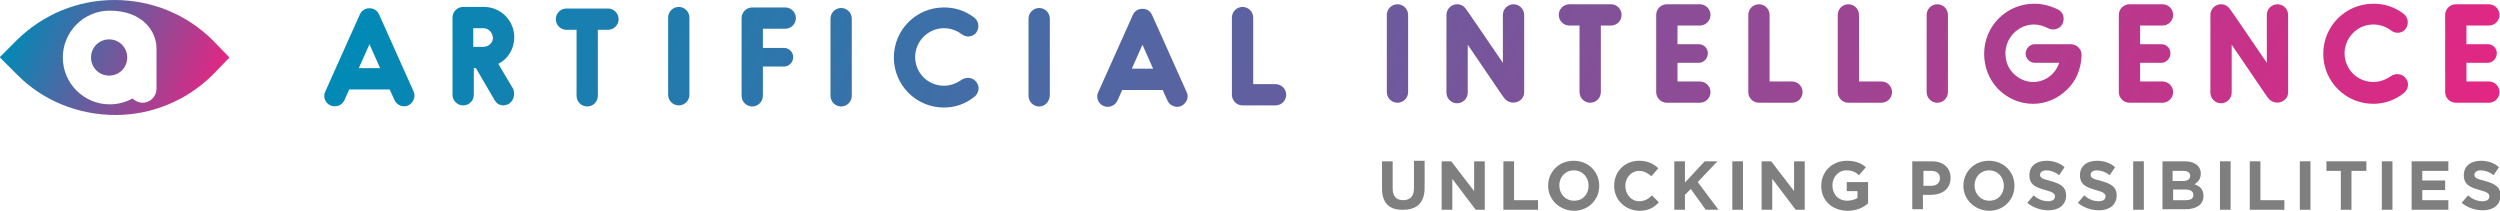
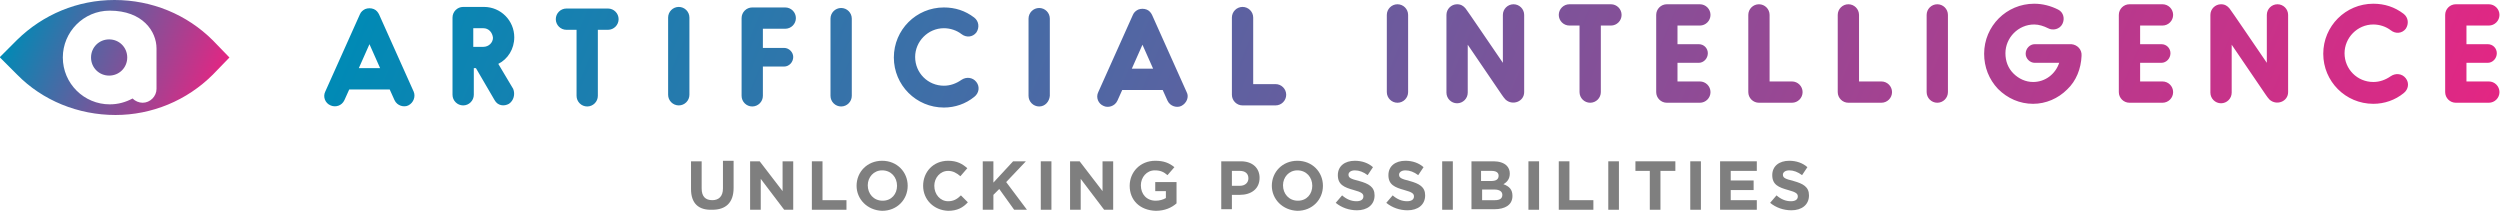
<svg xmlns="http://www.w3.org/2000/svg" version="1.1" id="Artifical_Intelligence_-_Unlocking_Possibilities" x="0px" y="0px" viewBox="0 0 469.6 39.5" enable-background="new 0 0 469.6 39.5" xml:space="preserve">
  <g id="Colour">
-     <linearGradient id="SVGID_1_" gradientUnits="userSpaceOnUse" x1="93.395" y1="102.78" x2="442.166" y2="-41.686" gradientTransform="matrix(1 0 0 -1 0 42)">
+     <linearGradient id="SVGID_1_" gradientUnits="userSpaceOnUse" x1="93.395" y1="689.22" x2="442.166" y2="833.686" gradientTransform="matrix(1 0 0 1 0 -750)">
      <stop offset="0" style="stop-color:#008AB5" />
      <stop offset="1" style="stop-color:#E32683" />
    </linearGradient>
    <path fill="url(#SVGID_1_)" d="M76.7,19.8c-0.8,0.4-2.1,0.1-2.6-1l-0.9-2h-7.6l-0.9,2c-0.5,1.1-1.7,1.4-2.6,1c-1-0.4-1.5-1.6-1-2.6   l6.5-14.5c0.2-0.5,0.6-0.8,1-1c0.5-0.2,1.1-0.2,1.6,0s0.8,0.6,1,1l6.5,14.5C78.1,18.1,77.7,19.3,76.7,19.8z M71.4,12.8l-2-4.5   l-2,4.5H71.4z M95.6,19.5c-0.9,0.5-2.1,0.4-2.7-0.7l-3.5-6H89v5c0,1.1-0.9,2-2,2s-2-0.9-2-2V3.3c0-1.1,0.9-2,2-2h3.9   c3.2,0,5.7,2.6,5.7,5.7c0,2.2-1.2,4.1-3,5l2.8,4.7C96.8,17.7,96.5,18.9,95.6,19.5z M90.8,5.3h-1.9v3.5h1.9c1,0,1.8-0.8,1.8-1.7   C92.5,6.1,91.8,5.3,90.8,5.3z M116.2,3.6c0,1.1-0.9,2-2,2h-1.9V18c0,1.1-0.9,2-2,2s-2-0.9-2-2V5.6h-1.9c-1.1,0-2-0.9-2-2s0.9-2,2-2   h7.8C115.3,1.6,116.2,2.5,116.2,3.6z M127.5,19.8c-1.1,0-2-0.9-2-2V3.3c0-1.1,0.9-2,2-2c1.1,0,2,0.9,2,2v14.5   C129.5,18.9,128.6,19.8,127.5,19.8z M149,10.7c0,1-0.8,1.8-1.7,1.8h-4V18c0,1.1-0.9,2-2,2s-2-0.9-2-2V3.4c0-1.1,0.9-2,2-2h6.2   c1.1,0,2,0.9,2,2s-0.9,2-2,2h-4.2V9h4C148.2,9,149,9.8,149,10.7z M158,20c-1.1,0-2-0.9-2-2V3.5c0-1.1,0.9-2,2-2s2,0.9,2,2V18   C160,19.1,159.1,20,158,20z M177.3,20.2c-5.2,0-9.4-4.2-9.4-9.4s4.2-9.4,9.4-9.4c2.1,0,4,0.6,5.7,1.9c0.9,0.7,1,1.9,0.4,2.8   c-0.7,0.9-1.9,1-2.8,0.3c-0.9-0.7-2.1-1.1-3.3-1.1c-3,0-5.4,2.5-5.4,5.4c0,3,2.4,5.4,5.4,5.4c1.2,0,2.3-0.4,3.3-1.1   c0.9-0.6,2.1-0.5,2.8,0.4s0.5,2.1-0.4,2.8C181.4,19.5,179.4,20.2,177.3,20.2z M195.2,20c-1.1,0-2-0.9-2-2V3.5c0-1.1,0.9-2,2-2   s2,0.9,2,2V18C197.1,19.1,196.3,20,195.2,20z M221.9,19.9c-0.8,0.4-2.1,0.1-2.6-1l-0.9-2h-7.6l-0.9,2c-0.5,1.1-1.8,1.4-2.6,1   c-1-0.4-1.5-1.6-1-2.6l6.5-14.5c0.2-0.5,0.6-0.8,1-1c0.5-0.2,1.1-0.2,1.6,0s0.8,0.6,1,1l6.5,14.5C223.4,18.2,222.9,19.4,221.9,19.9   z M216.6,12.9l-2-4.5l-2,4.5H216.6z M239.6,19.8h-6.2c-1.1,0-2-0.9-2-2V3.3c0-1.1,0.9-2,2-2s2,0.9,2,2v12.5h4.2c1.1,0,2,0.9,2,2   C241.6,18.9,240.7,19.8,239.6,19.8z M262.5,19.3c-1.1,0-2-0.9-2-2V2.8c0-1.1,0.9-2,2-2s2,0.9,2,2v14.5   C264.5,18.4,263.6,19.3,262.5,19.3z M286.3,2.8v14.5c0,1.8-2.2,2.6-3.5,1.4c-0.2-0.2-0.5-0.6-0.7-0.9c-0.3-0.5-6.1-8.9-6.4-9.4v9   c0,1.1-0.9,2-2,2s-2-0.9-2-2V2.8c0-1.1,0.9-2,2-2c0.7,0,1.2,0.3,1.6,0.8s4.6,6.7,7,10.2v-9c0-1.1,0.9-2,2-2   C285.4,0.8,286.3,1.7,286.3,2.8z M304.6,2.8c0,1.1-0.9,2-2,2h-1.9v12.5c0,1.1-0.9,2-2,2s-2-0.9-2-2V4.8h-1.9c-1.1,0-2-0.9-2-2   s0.9-2,2-2h7.8C303.7,0.8,304.6,1.7,304.6,2.8z M321.3,17.3c0,1.1-0.9,2-2,2h-6.2c-1.1,0-2-0.9-2-2V2.8c0-1.1,0.9-2,2-2h6.2   c1.1,0,2,0.9,2,2s-0.9,2-2,2h-4.2v3.5h4c1,0,1.7,0.8,1.7,1.7c0,1-0.8,1.8-1.7,1.8h-4v3.5h4.2C320.4,15.3,321.3,16.2,321.3,17.3z    M336.6,19.3h-6.2c-1.1,0-2-0.9-2-2V2.8c0-1.1,0.9-2,2-2s2,0.9,2,2v12.5h4.2c1.1,0,2,0.9,2,2C338.6,18.4,337.7,19.3,336.6,19.3z    M353.4,19.3h-6.2c-1.1,0-2-0.9-2-2V2.8c0-1.1,0.9-2,2-2s2,0.9,2,2v12.5h4.2c1.1,0,2,0.9,2,2C355.4,18.4,354.5,19.3,353.4,19.3z    M363.9,19.3c-1.1,0-2-0.9-2-2V2.8c0-1.1,0.9-2,2-2s2,0.9,2,2v14.5C365.9,18.4,365,19.3,363.9,19.3z M391,10.5   c-0.1,2.4-1,4.7-2.7,6.3c-1.7,1.7-4,2.7-6.4,2.7c-2.5,0-4.8-1-6.6-2.8c-1.7-1.8-2.6-4.1-2.6-6.6c0-5.2,4.2-9.4,9.4-9.4   c1.6,0,3.1,0.4,4.5,1.1c1,0.5,1.3,1.7,0.8,2.7s-1.8,1.3-2.7,0.8c-0.8-0.4-1.7-0.7-2.6-0.7c-3,0-5.4,2.5-5.4,5.4   c0,1.5,0.5,2.8,1.5,3.8s2.3,1.6,3.7,1.6c2.3,0,4.2-1.5,4.9-3.6h-4.6c-0.9,0-1.7-0.8-1.7-1.7c0-1,0.8-1.8,1.7-1.8h6.9   C390.2,8.4,391.1,9.3,391,10.5z M408.2,17.3c0,1.1-0.9,2-2,2H400c-1.1,0-2-0.9-2-2V2.8c0-1.1,0.9-2,2-2h6.2c1.1,0,2,0.9,2,2   s-0.9,2-2,2H402v3.5h4c1,0,1.7,0.8,1.7,1.7c0,1-0.8,1.8-1.7,1.8h-4v3.5h4.2C407.3,15.3,408.2,16.2,408.2,17.3z M429.8,2.8v14.5   c0,1.8-2.2,2.6-3.5,1.4c-0.2-0.2-0.5-0.6-0.7-0.9c-0.3-0.5-6.1-8.9-6.4-9.4v9c0,1.1-0.9,2-2,2s-2-0.9-2-2V2.8c0-1.1,0.9-2,2-2   c0.7,0,1.2,0.3,1.6,0.8s4.6,6.7,7,10.2v-9c0-1.1,0.9-2,2-2C428.9,0.8,429.8,1.7,429.8,2.8z M445.8,19.5c-5.2,0-9.4-4.2-9.4-9.4   s4.2-9.4,9.4-9.4c2.1,0,4,0.6,5.7,1.9c0.9,0.7,1,1.9,0.4,2.8c-0.7,0.9-1.9,1-2.8,0.3s-2.1-1.1-3.3-1.1c-3,0-5.4,2.5-5.4,5.4   c0,3,2.4,5.4,5.4,5.4c1.2,0,2.3-0.4,3.3-1.1c0.9-0.6,2.1-0.5,2.8,0.4c0.7,0.9,0.5,2.1-0.4,2.8C449.9,18.8,447.9,19.5,445.8,19.5z    M469.5,17.3c0,1.1-0.9,2-2,2h-6.2c-1.1,0-2-0.9-2-2V2.8c0-1.1,0.9-2,2-2h6.2c1.1,0,2,0.9,2,2s-0.9,2-2,2h-4.2v3.5h4   c1,0,1.7,0.8,1.7,1.7c0,1-0.8,1.8-1.7,1.8h-4v3.5h4.2C468.6,15.3,469.5,16.2,469.5,17.3z" />
    <g opacity="0.5">
-       <path d="M259.6,35.5v-5.2h2v5.1c0,1.5,0.7,2.2,2,2.2c1.2,0,2-0.7,2-2.2v-5.2h2v5.1c0,2.8-1.5,4.1-4,4.1    C261.1,39.5,259.6,38.2,259.6,35.5z" />
-       <path d="M270.8,30.3h1.8l4.3,5.6v-5.6h2v9.1h-1.7l-4.4-5.8v5.8h-2L270.8,30.3L270.8,30.3z" />
-       <path d="M282.4,30.3h2v7.3h4.5v1.8h-6.5V30.3z" />
-       <path d="M290.8,34.9L290.8,34.9c0-2.6,2-4.7,4.8-4.7s4.8,2.1,4.8,4.7l0,0c0,2.6-2,4.7-4.8,4.7C292.8,39.5,290.8,37.4,290.8,34.9z     M298.4,34.9L298.4,34.9c0-1.6-1.1-2.9-2.8-2.9c-1.6,0-2.7,1.3-2.7,2.8l0,0c0,1.6,1.1,2.9,2.8,2.9S298.4,36.4,298.4,34.9z" />
-       <path d="M303.2,34.9L303.2,34.9c0-2.6,1.9-4.7,4.7-4.7c1.7,0,2.7,0.6,3.6,1.4l-1.3,1.5c-0.7-0.6-1.4-1-2.3-1    c-1.5,0-2.6,1.3-2.6,2.8l0,0c0,1.6,1.1,2.9,2.6,2.9c1,0,1.7-0.4,2.4-1.1l1.3,1.3c-0.9,1-2,1.6-3.7,1.6    C305.2,39.5,303.2,37.5,303.2,34.9z" />
-       <path d="M314.5,30.3h2v4l3.7-4h2.4l-3.7,3.9l3.9,5.2h-2.4l-2.8-3.9l-1.1,1.1v2.8h-2V30.3z" />
-       <path d="M325.4,30.3h2v9.1h-2V30.3z" />
-       <path d="M330.9,30.3h1.8l4.3,5.6v-5.6h2v9.1h-1.7l-4.4-5.8v5.8h-2L330.9,30.3L330.9,30.3z" />
-       <path d="M342.1,34.9L342.1,34.9c0-2.6,2-4.7,4.8-4.7c1.6,0,2.6,0.4,3.6,1.2l-1.3,1.5c-0.7-0.6-1.3-0.9-2.4-0.9    c-1.5,0-2.6,1.3-2.6,2.8l0,0c0,1.7,1.1,2.9,2.8,2.9c0.7,0,1.4-0.2,1.9-0.5v-1.3h-2v-1.7h4v4c-0.9,0.8-2.2,1.4-3.9,1.4    C344,39.5,342.1,37.6,342.1,34.9z" />
-       <path d="M359.2,30.3h3.7c2.2,0,3.5,1.3,3.5,3.1l0,0c0,2.1-1.6,3.2-3.7,3.2h-1.5v2.7h-2V30.3z M362.8,34.9c1,0,1.6-0.6,1.6-1.4l0,0    c0-0.9-0.6-1.4-1.6-1.4h-1.5v2.8C361.3,34.9,362.8,34.9,362.8,34.9z" />
-       <path d="M368.8,34.9L368.8,34.9c0-2.6,2-4.7,4.8-4.7s4.8,2.1,4.8,4.7l0,0c0,2.6-2,4.7-4.8,4.7C370.8,39.5,368.8,37.4,368.8,34.9z     M376.4,34.9L376.4,34.9c0-1.6-1.1-2.9-2.8-2.9c-1.6,0-2.7,1.3-2.7,2.8l0,0c0,1.6,1.1,2.9,2.8,2.9S376.4,36.4,376.4,34.9z" />
-       <path d="M380.8,38.1l1.2-1.4c0.8,0.7,1.7,1.1,2.7,1.1c0.8,0,1.3-0.3,1.3-0.9l0,0c0-0.5-0.3-0.8-1.8-1.2c-1.8-0.5-3-1-3-2.8l0,0    c0-1.7,1.3-2.7,3.2-2.7c1.3,0,2.5,0.4,3.4,1.2l-1,1.5c-0.8-0.6-1.6-0.9-2.4-0.9s-1.2,0.4-1.2,0.8l0,0c0,0.6,0.4,0.8,2,1.2    c1.8,0.5,2.9,1.1,2.9,2.7l0,0c0,1.8-1.4,2.8-3.3,2.8C383.3,39.5,381.9,39,380.8,38.1z" />
-       <path d="M390.3,38.1l1.2-1.4c0.8,0.7,1.7,1.1,2.7,1.1c0.8,0,1.3-0.3,1.3-0.9l0,0c0-0.5-0.3-0.8-1.8-1.2c-1.8-0.5-3-1-3-2.8l0,0    c0-1.7,1.3-2.7,3.2-2.7c1.3,0,2.5,0.4,3.4,1.2l-1,1.5c-0.8-0.6-1.6-0.9-2.4-0.9s-1.2,0.4-1.2,0.8l0,0c0,0.6,0.4,0.8,2,1.2    c1.8,0.5,2.9,1.1,2.9,2.7l0,0c0,1.8-1.4,2.8-3.3,2.8C392.8,39.5,391.4,39,390.3,38.1z" />
-       <path d="M400.7,30.3h2v9.1h-2V30.3z" />
-       <path d="M406.2,30.3h4.2c1,0,1.9,0.3,2.4,0.8c0.4,0.4,0.6,0.9,0.6,1.5l0,0c0,1-0.5,1.6-1.2,2c1.1,0.4,1.7,1,1.7,2.2l0,0    c0,1.7-1.4,2.5-3.4,2.5h-4.3L406.2,30.3L406.2,30.3z M410,34c0.9,0,1.4-0.3,1.4-1l0,0c0-0.6-0.5-0.9-1.3-0.9h-2V34H410z     M410.6,37.6c0.9,0,1.4-0.3,1.4-1l0,0c0-0.6-0.5-1-1.5-1h-2.3v2H410.6z" />
-       <path d="M417,30.3h2v9.1h-2V30.3z" />
-       <path d="M422.6,30.3h2v7.3h4.5v1.8h-6.5V30.3z" />
-       <path d="M432,30.3h2v9.1h-2V30.3z" />
-       <path d="M439.7,32.1H437v-1.8h7.5v1.8h-2.8v7.3h-2V32.1z" />
-       <path d="M447.4,30.3h2v9.1h-2V30.3z" />
-       <path d="M453,30.3h6.9v1.8H455v1.8h4.3v1.8H455v1.9h4.9v1.8H453V30.3z" />
-       <path d="M462.4,38.1l1.2-1.4c0.8,0.7,1.7,1.1,2.7,1.1c0.8,0,1.3-0.3,1.3-0.9l0,0c0-0.5-0.3-0.8-1.8-1.2c-1.8-0.5-3-1-3-2.8l0,0    c0-1.7,1.3-2.7,3.2-2.7c1.3,0,2.5,0.4,3.4,1.2l-1,1.5c-0.8-0.6-1.6-0.9-2.4-0.9s-1.2,0.4-1.2,0.8l0,0c0,0.6,0.4,0.8,2,1.2    c1.8,0.5,2.9,1.1,2.9,2.7l0,0c0,1.8-1.4,2.8-3.3,2.8C464.9,39.5,463.5,39,462.4,38.1z" />
+       <path d="M129.8,35.5v-5.2h2v5.1c0,1.5,0.7,2.2,2,2.2c1.2,0,2-0.7,2-2.2v-5.2h2v5.1c0,2.8-1.5,4.1-4,4.1    C131.2,39.5,129.8,38.2,129.8,35.5z" />
+       <path d="M140.9,30.3h1.8l4.3,5.6v-5.6h2v9.1h-1.7l-4.4-5.8v5.8h-2L140.9,30.3L140.9,30.3z" />
+       <path d="M152.5,30.3h2v7.3h4.5v1.8h-6.5V30.3z" />
+       <path d="M160.9,34.9L160.9,34.9c0-2.6,2-4.7,4.8-4.7s4.8,2.1,4.8,4.7l0,0c0,2.6-2,4.7-4.8,4.7C162.9,39.5,160.9,37.4,160.9,34.9z     M168.5,34.9L168.5,34.9c0-1.6-1.1-2.9-2.8-2.9c-1.6,0-2.7,1.3-2.7,2.8l0,0c0,1.6,1.1,2.9,2.8,2.9S168.5,36.4,168.5,34.9z" />
+       <path d="M173.4,34.9L173.4,34.9c0-2.6,1.9-4.7,4.7-4.7c1.7,0,2.7,0.6,3.6,1.4l-1.3,1.5c-0.7-0.6-1.4-1-2.3-1    c-1.5,0-2.6,1.3-2.6,2.8l0,0c0,1.6,1.1,2.9,2.6,2.9c1,0,1.7-0.4,2.4-1.1l1.3,1.3c-0.9,1-2,1.6-3.7,1.6    C175.4,39.5,173.4,37.5,173.4,34.9z" />
+       <path d="M184.6,30.3h2v4l3.7-4h2.4l-3.7,3.9l3.9,5.2h-2.4l-2.8-3.9l-1.1,1.1v2.8h-2V30.3z" />
+       <path d="M195.5,30.3h2v9.1h-2V30.3z" />
+       <path d="M201,30.3h1.8l4.3,5.6v-5.6h2v9.1h-1.7l-4.4-5.8v5.8h-2L201,30.3L201,30.3z" />
+       <path d="M212.2,34.9L212.2,34.9c0-2.6,2-4.7,4.8-4.7c1.6,0,2.6,0.4,3.6,1.2l-1.3,1.5c-0.7-0.6-1.3-0.9-2.4-0.9    c-1.5,0-2.6,1.3-2.6,2.8l0,0c0,1.7,1.1,2.9,2.8,2.9c0.7,0,1.4-0.2,1.9-0.5v-1.3h-2v-1.7h4v4c-0.9,0.8-2.2,1.4-3.9,1.4    C214.1,39.5,212.2,37.6,212.2,34.9z" />
+       <path d="M229.4,30.3h3.7c2.2,0,3.5,1.3,3.5,3.1l0,0c0,2.1-1.6,3.2-3.7,3.2h-1.5v2.7h-2V30.3z M232.9,34.9c1,0,1.6-0.6,1.6-1.4l0,0    c0-0.9-0.6-1.4-1.6-1.4h-1.5v2.8C231.4,34.9,232.9,34.9,232.9,34.9z" />
+       <path d="M238.9,34.9L238.9,34.9c0-2.6,2-4.7,4.8-4.7s4.8,2.1,4.8,4.7l0,0c0,2.6-2,4.7-4.8,4.7C240.9,39.5,238.9,37.4,238.9,34.9z     M246.5,34.9L246.5,34.9c0-1.6-1.1-2.9-2.8-2.9c-1.6,0-2.7,1.3-2.7,2.8l0,0c0,1.6,1.1,2.9,2.8,2.9S246.5,36.4,246.5,34.9z" />
+       <path d="M250.9,38.1l1.2-1.4c0.8,0.7,1.7,1.1,2.7,1.1c0.8,0,1.3-0.3,1.3-0.9l0,0c0-0.5-0.3-0.8-1.8-1.2c-1.8-0.5-3-1-3-2.8l0,0    c0-1.7,1.3-2.7,3.2-2.7c1.3,0,2.5,0.4,3.4,1.2l-1,1.5c-0.8-0.6-1.6-0.9-2.4-0.9s-1.2,0.4-1.2,0.8l0,0c0,0.6,0.4,0.8,2,1.2    c1.8,0.5,2.9,1.1,2.9,2.7l0,0c0,1.8-1.4,2.8-3.3,2.8C253.4,39.5,252,39,250.9,38.1z" />
+       <path d="M260.4,38.1l1.2-1.4c0.8,0.7,1.7,1.1,2.7,1.1c0.8,0,1.3-0.3,1.3-0.9l0,0c0-0.5-0.3-0.8-1.8-1.2c-1.8-0.5-3-1-3-2.8l0,0    c0-1.7,1.3-2.7,3.2-2.7c1.3,0,2.5,0.4,3.4,1.2l-1,1.5c-0.8-0.6-1.6-0.9-2.4-0.9s-1.2,0.4-1.2,0.8l0,0c0,0.6,0.4,0.8,2,1.2    c1.8,0.5,2.9,1.1,2.9,2.7l0,0c0,1.8-1.4,2.8-3.3,2.8C262.9,39.5,261.5,39,260.4,38.1z" />
+       <path d="M270.9,30.3h2v9.1h-2V30.3z" />
+       <path d="M276.4,30.3h4.2c1,0,1.9,0.3,2.4,0.8c0.4,0.4,0.6,0.9,0.6,1.5l0,0c0,1-0.5,1.6-1.2,2c1.1,0.4,1.7,1,1.7,2.2l0,0    c0,1.7-1.4,2.5-3.4,2.5h-4.3L276.4,30.3L276.4,30.3z M280.1,34c0.9,0,1.4-0.3,1.4-1l0,0c0-0.6-0.5-0.9-1.3-0.9h-2V34H280.1z     M280.8,37.6c0.9,0,1.4-0.3,1.4-1l0,0c0-0.6-0.5-1-1.5-1h-2.3v2H280.8z" />
+       <path d="M287.1,30.3h2v9.1h-2V30.3z" />
+       <path d="M292.8,30.3h2v7.3h4.5v1.8h-6.5V30.3z" />
+       <path d="M302.1,30.3h2v9.1h-2V30.3z" />
+       <path d="M309.9,32.1h-2.7v-1.8h7.5v1.8h-2.8v7.3h-2V32.1z" />
+       <path d="M317.5,30.3h2v9.1h-2V30.3z" />
+       <path d="M323.1,30.3h6.9v1.8h-4.9v1.8h4.3v1.8h-4.3v1.9h4.9v1.8h-6.9V30.3z" />
+       <path d="M332.5,38.1l1.2-1.4c0.8,0.7,1.7,1.1,2.7,1.1c0.8,0,1.3-0.3,1.3-0.9l0,0c0-0.5-0.3-0.8-1.8-1.2c-1.8-0.5-3-1-3-2.8l0,0    c0-1.7,1.3-2.7,3.2-2.7c1.3,0,2.5,0.4,3.4,1.2l-1,1.5c-0.8-0.6-1.6-0.9-2.4-0.9s-1.2,0.4-1.2,0.8l0,0c0,0.6,0.4,0.8,2,1.2    c1.8,0.5,2.9,1.1,2.9,2.7l0,0c0,1.8-1.4,2.8-3.3,2.8C335,39.5,333.6,39,332.5,38.1z" />
    </g>
    <g>
-       <linearGradient id="SVGID_2_" gradientUnits="userSpaceOnUse" x1="3.125" y1="38.845" x2="39.973" y2="23.582" gradientTransform="matrix(1 0 0 -1 0 42)">
+       <linearGradient id="SVGID_2_" gradientUnits="userSpaceOnUse" x1="3.125" y1="753.155" x2="39.973" y2="768.418" gradientTransform="matrix(1 0 0 1 0 -750)">
        <stop offset="0" style="stop-color:#008AB5" />
        <stop offset="1" style="stop-color:#E32683" />
      </linearGradient>
      <path fill="url(#SVGID_2_)" d="M23.9,10.8c0,1.9-1.5,3.4-3.4,3.4s-3.4-1.5-3.4-3.4s1.5-3.4,3.4-3.4C22.4,7.4,23.9,8.9,23.9,10.8z     M43.1,10.8L40,14c-4.9,4.9-11.5,7.6-18.3,7.6l0,0l0,0l0,0c-7,0-13.7-2.7-18.5-7.6L0,10.8c0,0,0,0,0-0.1l3.2-3.2    C8.1,2.7,14.6,0,21.5,0l0,0l0,0l0,0c7,0,13.6,2.7,18.5,7.6L43.1,10.8C43.2,10.8,43.2,10.8,43.1,10.8z M29.4,9.1    c0-3.2-2.6-7.1-8.8-7.1c-4.9,0-8.8,4-8.8,8.8c0,4.9,4,8.8,8.8,8.8c1.6,0,3-0.4,4.3-1.1c0.5,0.5,1.2,0.8,1.9,0.8    c1.4,0,2.6-1.2,2.6-2.6C29.4,16.7,29.4,9.1,29.4,9.1z" />
    </g>
  </g>
</svg>
